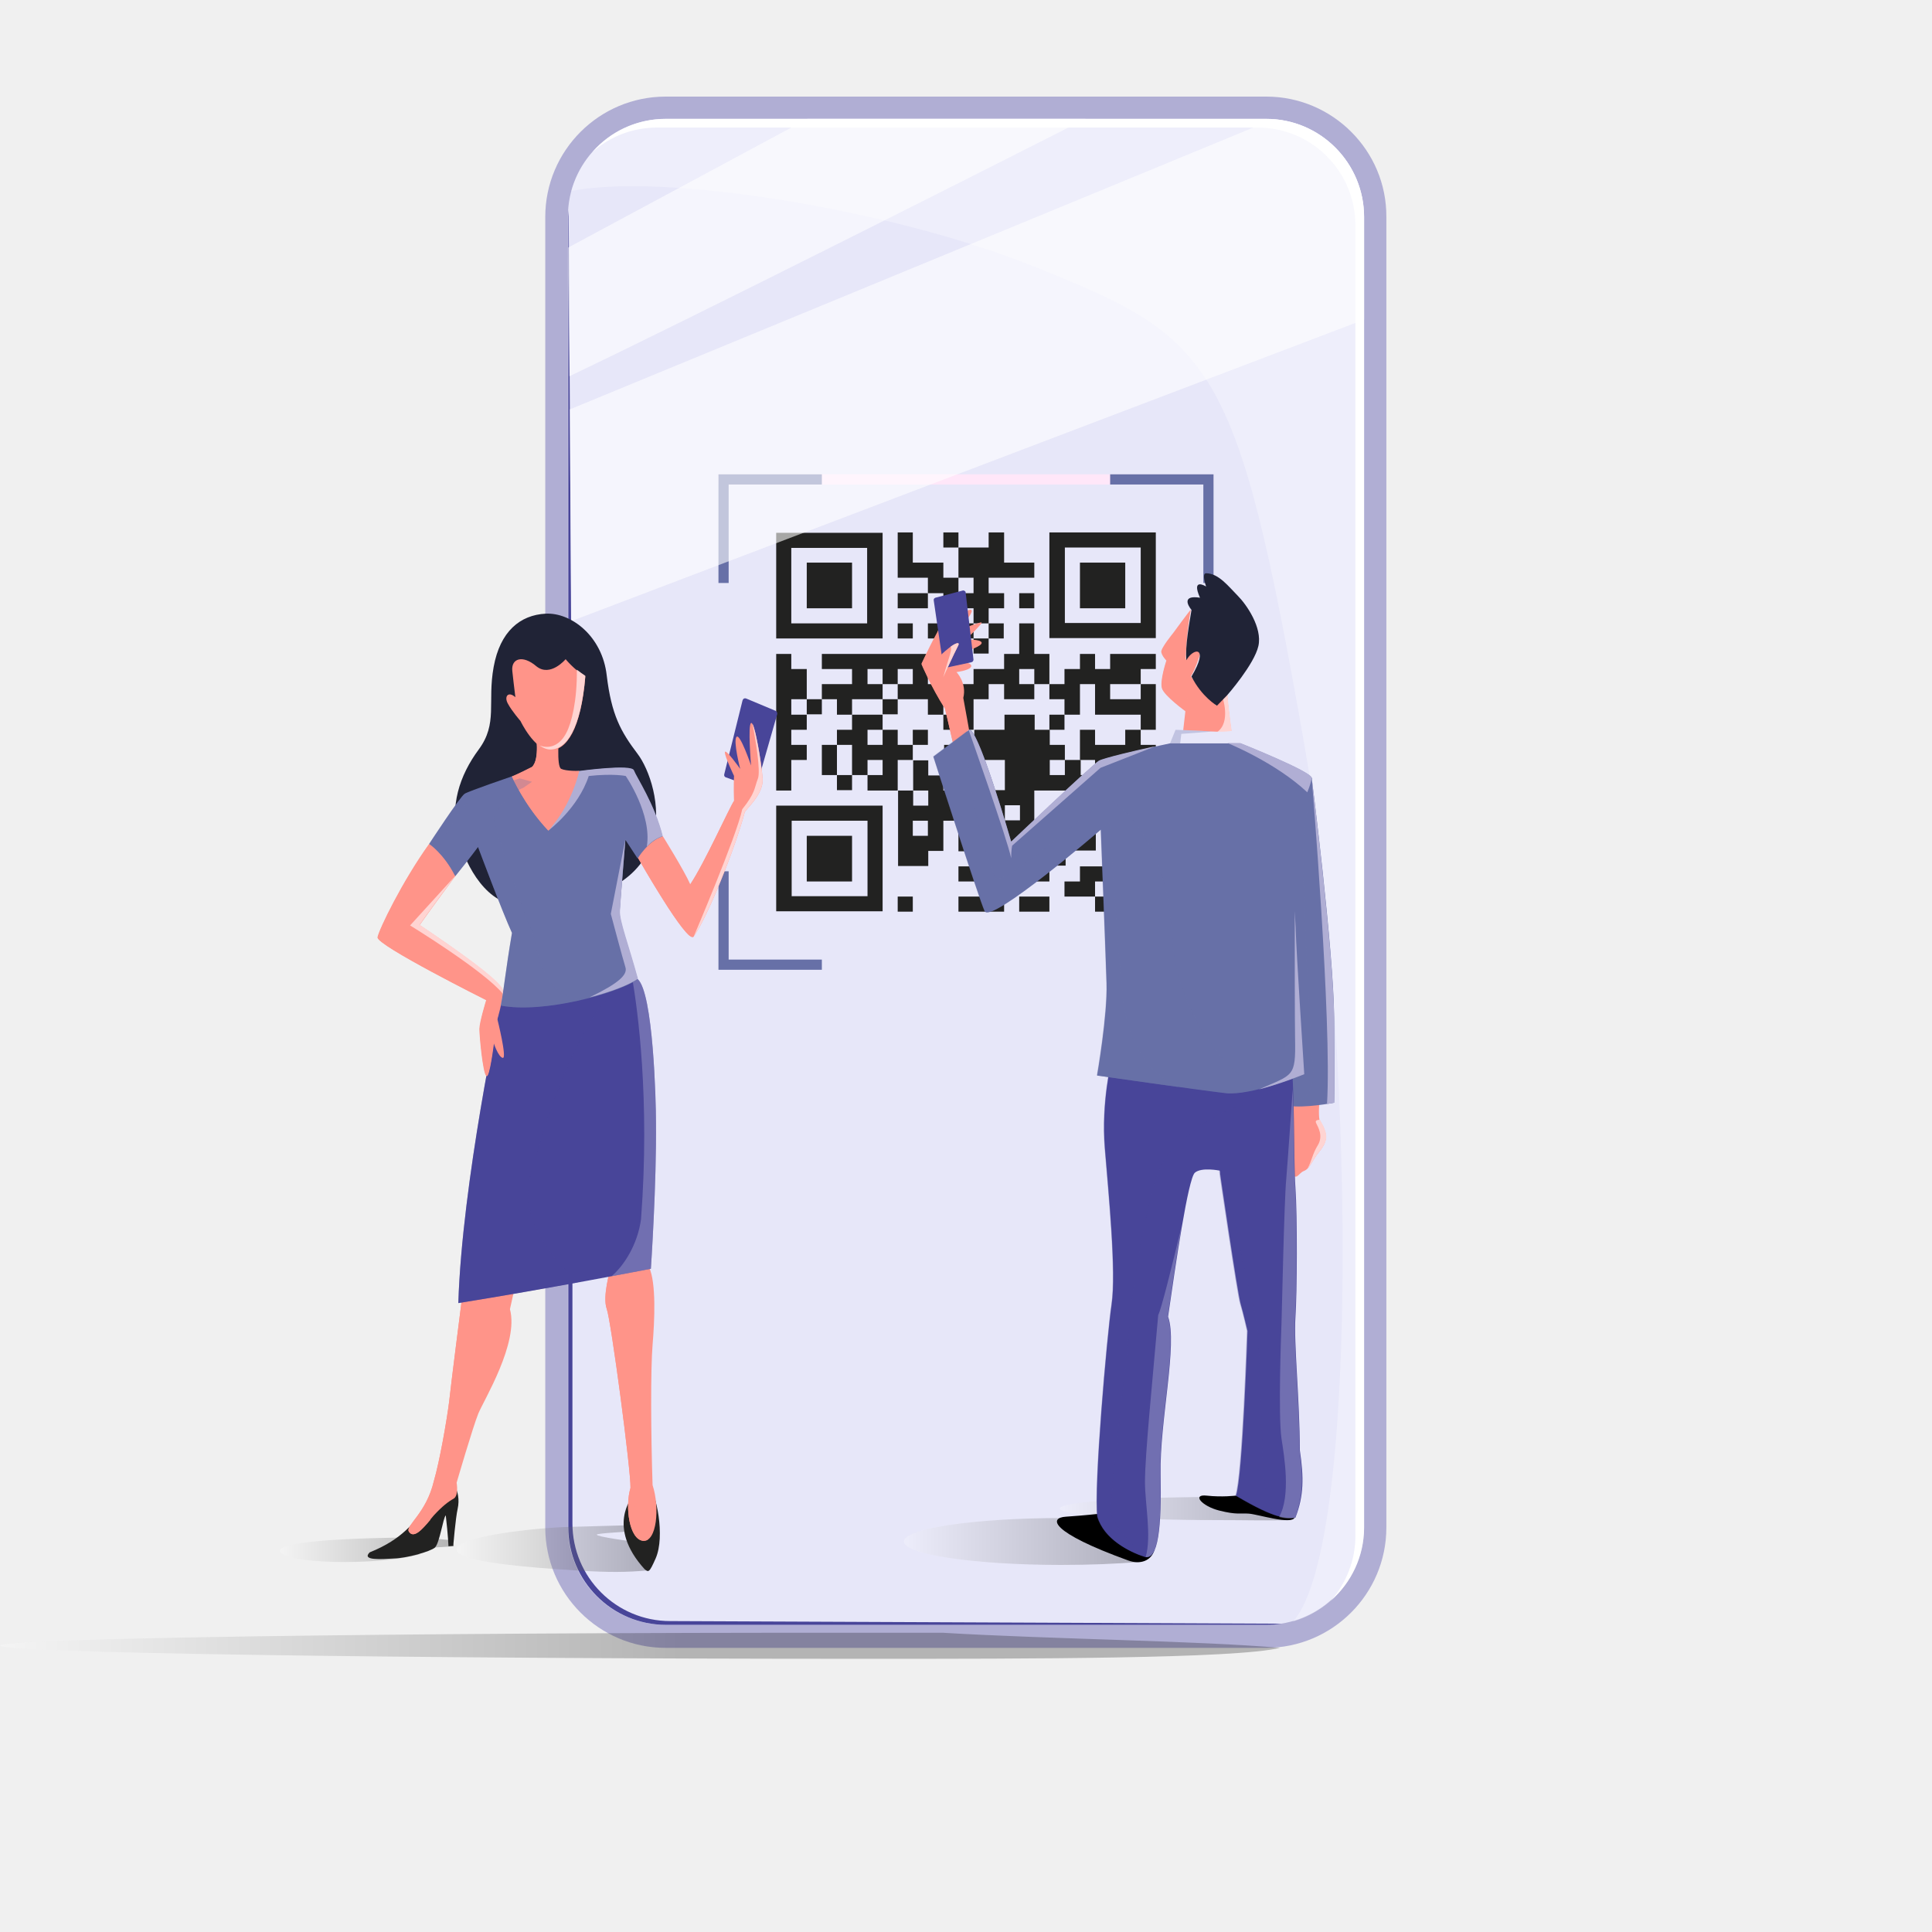
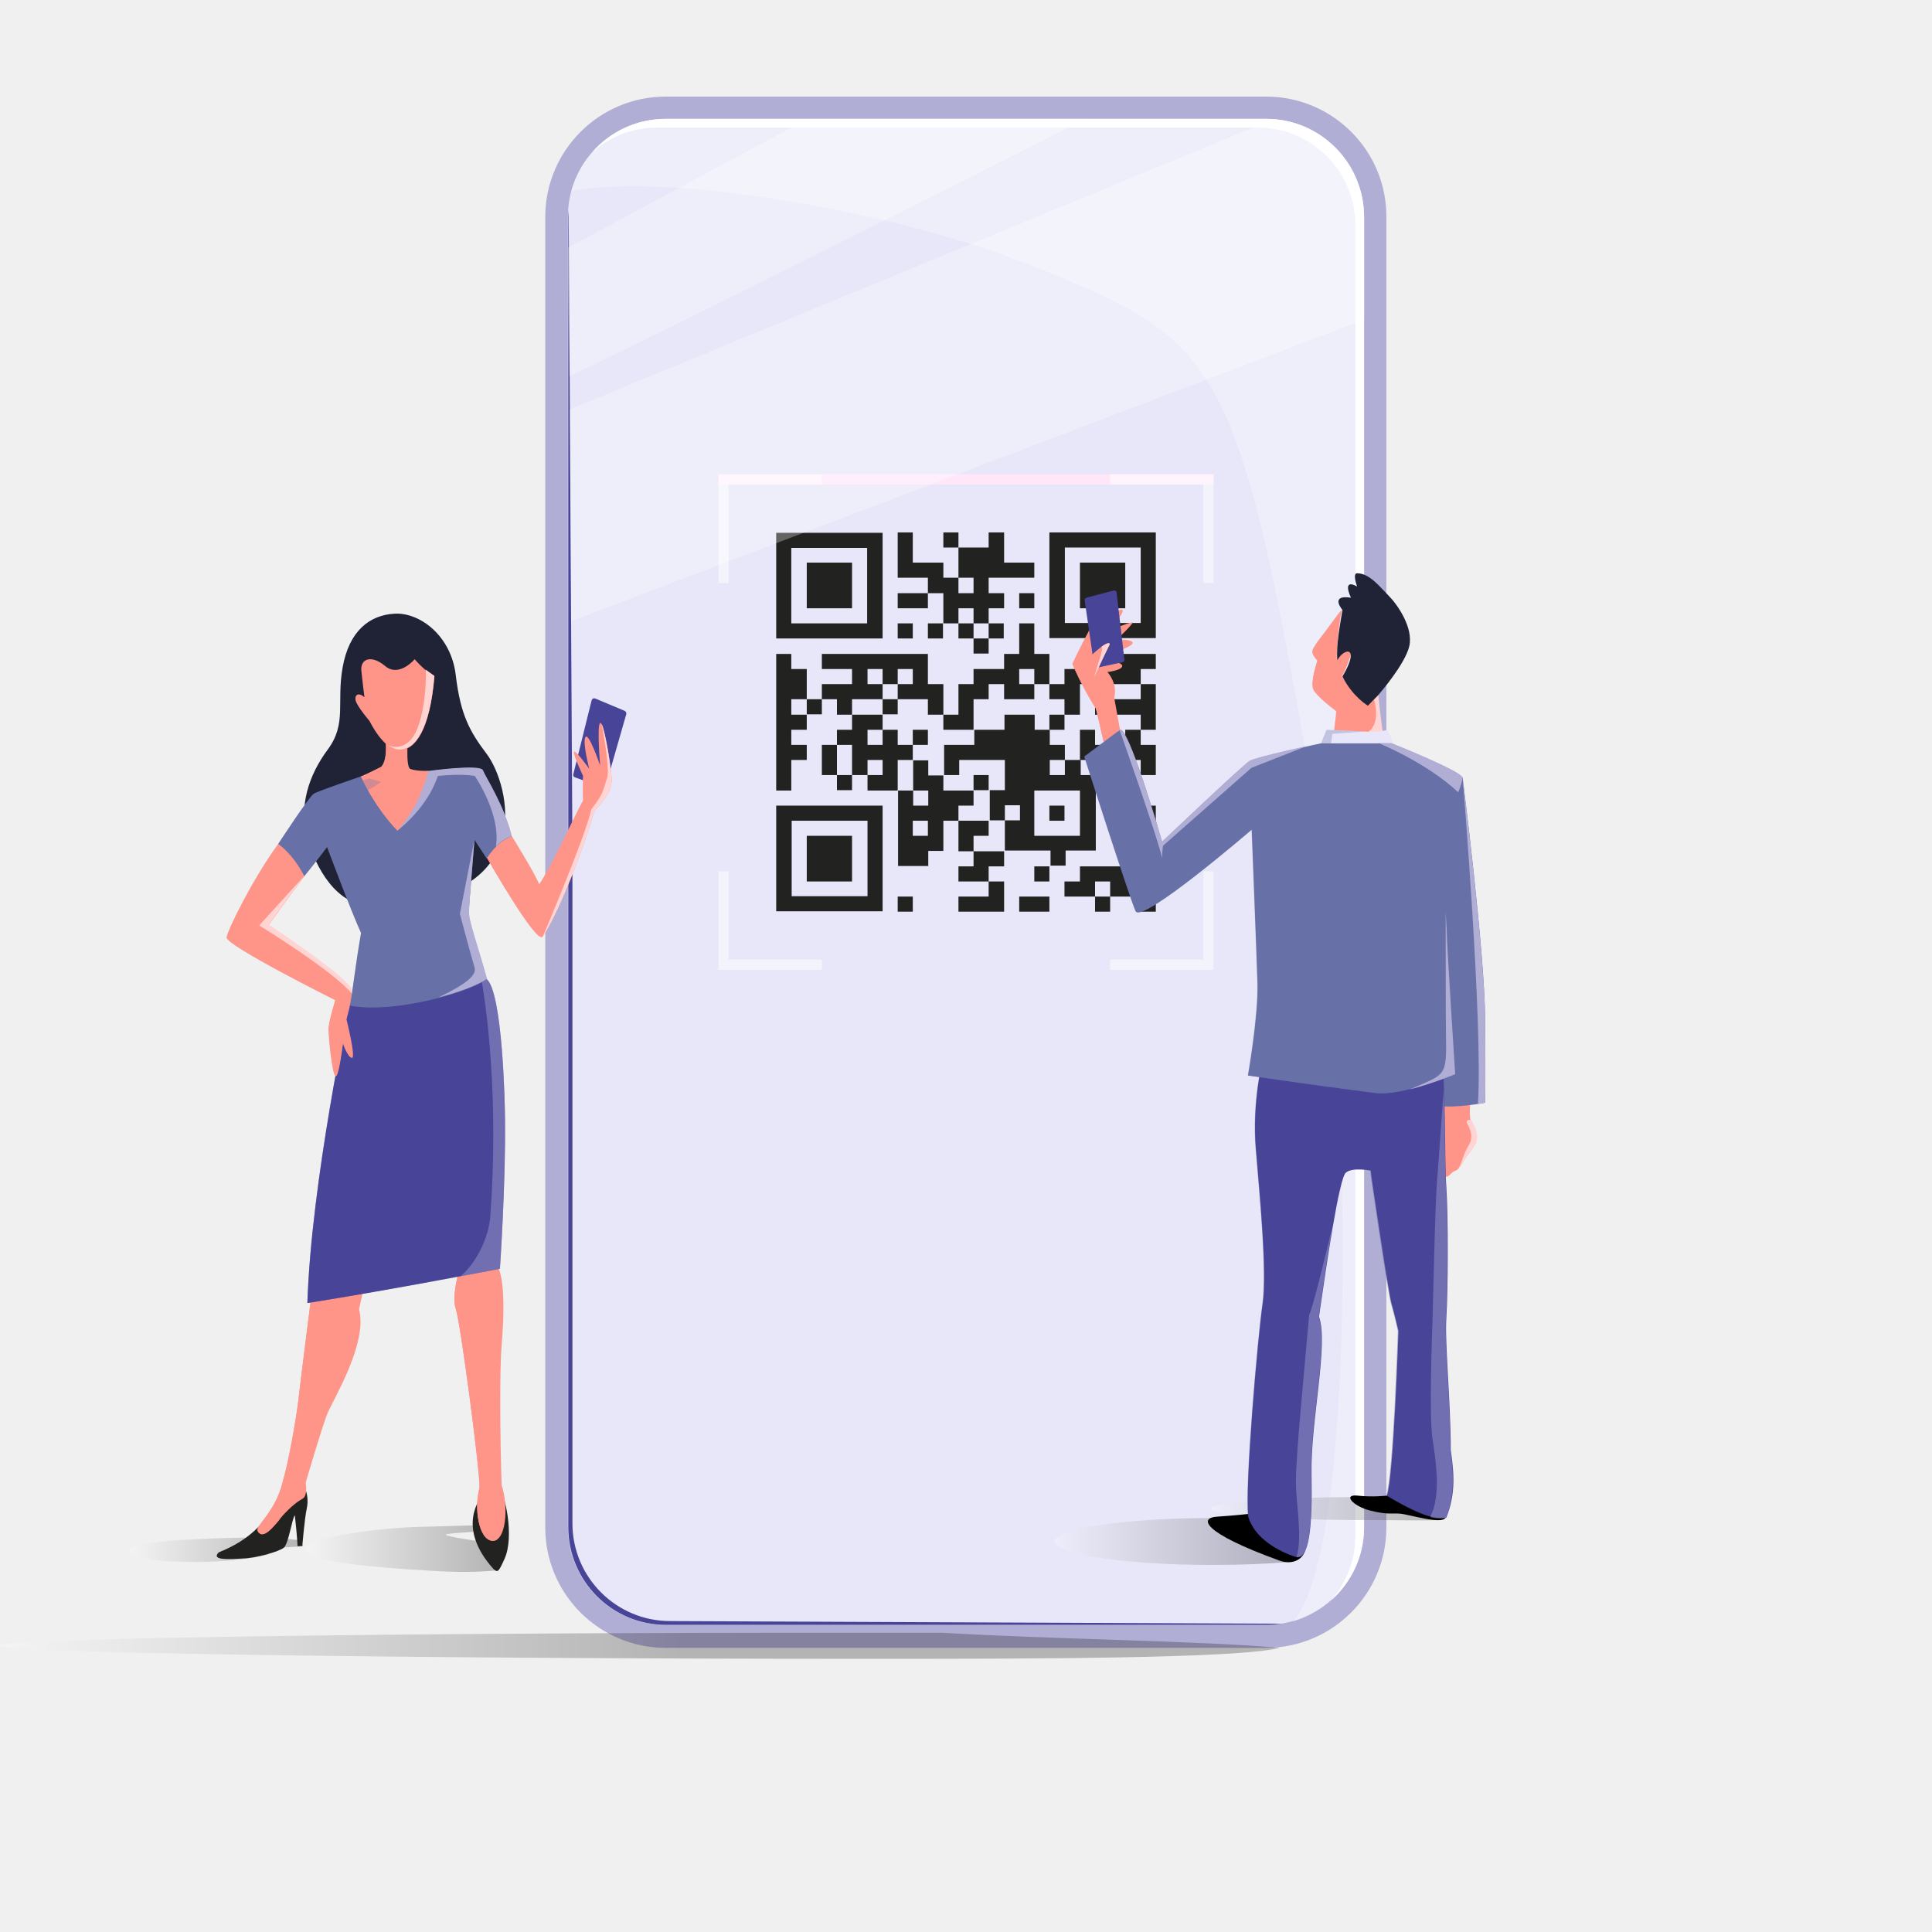
<svg xmlns="http://www.w3.org/2000/svg" version="1.1" x="0" y="0" viewBox="0 0 512 512" xml:space="preserve">
  <g id="phone">
    <path fill="#B0AED4" d="M335.6 25.6H176.4c-17.6 0-31.9 14.3-31.9 31.9v347.3c0 17.6 14.3 31.9 31.9 31.9h159.1c17.6 0 31.9-14.3 31.9-31.9V57.5c.1-17.6-14.3-31.9-31.8-31.9z" />
    <path fill="#E7E7F9" d="M335.6 31.5H176.4c-14.3 0-25.9 11.6-25.9 25.9v347.3c0 14.3 11.6 25.9 25.9 25.9h159.1c14.3 0 25.9-11.6 25.9-25.9V57.5c.1-14.3-11.5-26-25.8-26z" />
    <path opacity=".3" fill="#FFF" d="M361.5 404.8V57.5c0-14.3-11.6-25.9-25.9-25.9H176.4c-11.9 0-21.9 8-25 19 25.5-4.9 85.5 5.1 122.6 20 47.8 19.1 53.7 24.4 71.7 126.9 12.7 72.4 15.3 211.5-3 232.2 10.9-3.2 18.8-13.2 18.8-24.9z" />
    <path fill="#FFF" d="M335.6 31.5H176.4c-7.7 0-14.7 3.4-19.4 8.8 4.6-4.1 10.6-6.5 17.2-6.5h159.1c14.3 0 25.9 11.6 25.9 25.9V407c0 6.6-2.5 12.6-6.5 17.2 5.4-4.8 8.8-11.7 8.8-19.4V57.5c0-14.3-11.6-26-25.9-26z" />
    <path fill="#484599" d="M177.6 429.6c-14.3 0-25.9-11.6-25.9-25.9V224.9l-1-169.3c0 .6-.1 1.2-.1 1.8v347.3c0 14.3 11.6 25.9 25.9 25.9h159.1c1.4 0 2.7-.1 4-.3l-162-.7z" />
    <g fill="#222221">
      <path d="M250 141.1h4v4h-4v-4zm28.1 0v28h28.2v-28h-28.2zm24.2 8v16h-20.1v-20h20.1v4zm-88.5 4v8.1h12v-12.1h-12v4zm24.1 4.1h8v4h-8v-4z" />
      <path d="M250 161.2v4h4v-4h4v4h4v-4h4.1v-4H262v-4.1h12.1v-4h-8v-8H262v4h-8v8h4v4.1h-4v-4.1h-4v-4h-8.1v-8h-4v12h8v4.1h4.1v4zm20.1-4h4v4h-4v-4zm28.1 0v-8.1h-12v12.1h12v-4zm-64.3 8v-24h-28.2v28h28.2v-4zm-24.2 0v-20h20.1v20h-20.1zm28.2 0h4v4h-4v-4zm8 0h4v4h-4v-4zm8.1 0h4v4h-4v-4zm8 0h4v4h-4v-4zm-4 4h4v4h-4v-4zm36.2 8.1h-4v-4h-4v4h-4.1v4h-4v4h4v4.1h4.1v-8.1h4v8.1h12.1v4h4v-12.1h-4v4h-8.1v-4h8.1v-4h4v-4h-12.1v4zm-60.3 8v-4h-4v-4h4v4h4v-4h4v4h-4v4h8v4.1h4.1v-8.1h-4.1v-8h-28.1v4h8v4h-8v4h4v4.1h4v-4.1h8.1zm-24.2 0h4.1v-8h-4.1v-4h-4v36.2h4v-8.1h4.1v-4h-4.1v-4h4.1v-4h-4.1v-4.1zm4.1 0h4v4h-4v-4z" />
      <path d="M233.9 185.3h4v4h-4v-4zm24.1 8.1v-8.1h4v-4h4.1v4h8v-4h-4v-4h4v4h4v-8h-4v-8.1h-4v8.1h-4v4H258v4h-4v8.1h-4v4h8zm20.1-4h4v4h-4v-4zm-36.2 4h4v4h-4v-4zm56.3 4h-8v-4h-4v8h4v4h4v8.1h8.1v-8.1h-4.1v-4h4.1v4h4v-8h-4v-4h-4.1v4zm-76.4 0h-4v8h4v-8zm16.1 4h4v-4h-4v-4h-4v4h-4v-4h4v-4h-8.1v4h-4v4h4v8h4.1v-4h4v4h-4v4.1h8v-8.1z" />
      <path d="M286.2 201.4h-4v4h-4v-4h4v-4h-4v-4h-4v-4h-8v4h-8v4h-8v8h4v-4h12.1v8h-4v8h4v-4h4v4h-4v8h12.1v4h4v-4h8v-20h-4v-4h-.2zm0 12.1v8h-12.1v-12h12.1v4zm-64.4-8.1h4v4h-4v-4z" />
      <path d="M258 205.4h4v4h-4v-4zm0 8.1v-4h-8v-4h-4v-4h-4v8h4v4h-4v-4h-4v20h8v-4h4v-8h4v-4h4zm-12.1 8h-4v-4h4v4zm-40.2-4v24h28.2v-28h-28.2v4zm24.2 0v20h-20.1v-20h20.1zm48.2-4h4v4h-4v-4zm24.2 0h4v4h-4v-4z" />
      <path d="M262 221.5v-4h-8v8.1h4v-4.1h4zm36.2 0v8.1h-12v4h-4.1v4h8.1v-4h4v4h8.1v4h4v-20.1h-4v-4h-4.1v4zm-40.2 8.1h-4v4h8v-4h4.1v-4H258v4zm-32.2 0v-8.1h-12v12.1h12v-4zm48.3 0h4v4h-4v-4zm-36.2 8h4v4h-4v-4zm16.1 0v4h12.1v-8H262v4h-8zm16.1 0h8v4h-8v-4z" />
      <path d="M290.2 237.6h4v4h-4v-4z" />
    </g>
    <linearGradient id="SVGID_1_" gradientUnits="userSpaceOnUse" x1="0" y1="75.852" x2="339.2" y2="75.852" gradientTransform="matrix(1 0 0 -1 0 512)">
      <stop offset="0" style="stop-color:#fff" />
      <stop offset=".531" style="stop-color:#000" />
    </linearGradient>
    <path opacity=".25" fill="url(#SVGID_1_)" d="M249.9 432.7h-19.6C103.1 432.6 0 434.2 0 436.1s103.1 3.5 230.2 3.5c41.8 0 97.4 0 109-2.9-21.7-1.9-61-2.3-89.3-4z" />
+     <path opacity=".5" fill="#fff" d="M193.1 154.5h-2.7v-28.8h27.4v2.7h-24.7v26.1zm128.5 0h-2.7v-26.1h-24.7v-2.7h27.4v28.8zM217.8 257h-27.4v-26.1h2.7v23.4h24.7v2.7zm103.8 0h-27.4v-2.7h24.7v-23.4h2.7V257z" />
    <path id="redline" fill="red" d="M190.4 125.7h131.2v2.7H190.4z" />
-     <path fill="#6770A7" d="M193.1 154.5h-2.7v-28.8h27.4v2.7h-24.7v26.1zm128.5 0h-2.7v-26.1h-24.7v-2.7h27.4v28.8zM217.8 257h-27.4v-26.1h2.7v23.4h24.7v2.7zm103.8 0h-27.4v-2.7h24.7v-23.4h2.7V257z" />
-     <path opacity=".6" fill="#FFF" d="M337.5 31.6 151 108.5l.4 56.1 210.1-79.9V57.5c0-13.7-10.6-24.9-24-25.9zM150.9 99.7c31.7-15.1 103.7-51.4 136.8-68.2H214l-63.4 34.1v7.5l.3 26.6z" />
+     <path opacity=".3" fill="#FFF" d="M337.5 31.6 151 108.5l.4 56.1 210.1-79.9V57.5c0-13.7-10.6-24.9-24-25.9zM150.9 99.7c31.7-15.1 103.7-51.4 136.8-68.2H214l-63.4 34.1v7.5l.3 26.6z" />
  </g>
  <g id="man">
    <path fill="#FF9489" d="m403.7 217.3.9-7.9s-6.2-4.5-6.9-6.7c-.7-2.2 1.3-8.2 1.3-8.2s-1.3-1.3-1.5-2.5c-.2-1.1 3.5-5.6 3.5-5.6s4.9-6.7 5.2-6.9c-1.3 6.7-1.5 14.8-1.5 14.8s1.3-4.2 3.8-5-1.4 8.9-2.3 9.8c3 4.5 7.5 8.6 7.5 8.6l3.2-3.2c.2 3.6 1.5 12.7 1.5 12.7l-14.7.1z" />
    <path fill="#FFD4D2" d="M415.7 205.9c.6 2.1 2.3 10.1-5 10.7-2.1.2-2.2.4-1.2.7h9s-1.3-9.2-1.5-12.7c-.4.5-.9.9-1.3 1.3z" />
    <path fill="#E7E7F9" d="m399.1 221.3 2.6-6.4s6.2.2 10.9.5 7.1-.5 7.1-.5l2.7 6.4c-.1 0-12.9 2.8-23.3 0z" />
    <path opacity=".3" fill="#6770A7" d="m401.7 214.9-2.6 6.4 2.7.6.8-.7c.3-.4.8-5.1.8-5.1l9.2-.7c-4.7-.3-10.9-.5-10.9-.5z" />
    <linearGradient id="SVGID_2_" gradientUnits="userSpaceOnUse" x1="367.6" y1="67.756" x2="435.6" y2="67.756" gradientTransform="matrix(1 0 0 -1 0 512)">
      <stop offset="0" style="stop-color:#fff" />
      <stop offset="1" style="stop-color:#000" />
    </linearGradient>
    <path opacity=".25" fill="url(#SVGID_2_)" d="M417.8 440.8h-3.9c-25.6 0-46.3 1.5-46.3 3.4s20.7 3.4 46.3 3.4c8.4 0 14.9.2 21.7 0-4.5-1.8-12.1-5.1-17.8-6.8z" />
    <linearGradient id="SVGID_3_" gradientUnits="userSpaceOnUse" x1="321.619" y1="58.1" x2="391.019" y2="58.1" gradientTransform="matrix(1 0 0 -1 0 512)">
      <stop offset="0" style="stop-color:#fff" />
      <stop offset="1" style="stop-color:#000" />
    </linearGradient>
    <path opacity=".25" fill="url(#SVGID_3_)" d="M371.9 447H368c-25.6 0-46.3 3.1-46.3 6.9s20.7 6.9 46.3 6.9c8.4 0 16.3-.3 23.1-.9-4.5-3.8-13.5-9.5-19.2-12.9z" />
    <path d="M419.4 440.4s-4 .5-8.5 0-1.5 3.1 3.7 4.4 6.1.7 8.7.9c2.7.2 12.7 3.4 13.5 1.1.8-2.2-4.7-6.5-4.7-6.5l-12.7.1zm-40.8 5.4s-3.4.4-9.2.8c-5 .3-4.8 4.5 18.4 12.9 3.6 1.3 6.7 0 7.6-2.9s-16.8-10.8-16.8-10.8z" />
    <path fill="#FF9489" d="M444.1 324s-.4 3.9 0 5.8c2.4 3.9 2.6 6 0 9.2s-2.8 5.1-4.6 5.8c-1.8.7-2.1 3.4-4.1 0s.7-24 .7-24l8 3.2z" />
    <path fill="#FF9489" d="m441.2 331.5.6-7.3-.1-1.2-5.6-2.2s-1.6 12.2-1.4 19.4c.6.8 1.3 1 1.7-.7 1-3.8 2-4.4 3.4-4-.4-1.8.4-4.7 1.4-4z" />
    <path fill="#6770A7" d="M441.8 229.1s6.5 50.9 6.6 70.7c.2 19.8 0 24.9 0 24.9s-8.6 1.7-13.7.9c-2.8-.7-3.6-17.4-3.6-17.4V235c.1.1 5.2-8.7 10.7-5.9z" />
    <path opacity=".5" fill="#6770A7" d="M441.8 229.1c-5.5-2.8-10.6 6-10.6 6v73.2s.7 15 3.1 17.2c11.3-2.4 7.3-12.3 7.4-16.8.1-4.9-3.6-51.6-1.9-65.3.6-4.1 2-14.3 2-14.3z" />
    <path fill="#B0AED4" d="M446.3 325.1c1.3-.2 2.1-.4 2.1-.4s.2-5.1 0-24.9-6.6-70.7-6.6-70.7 6 72 4.5 96z" />
    <path fill="#484599" d="M382.9 312.2s-3.1 12.3-2 25.8 3.4 36.5 2 46-5.3 54.2-4.2 62.6c2 6.7 9.5 10.4 13.8 11.8 4.2 1.4 5.1-9 4.8-24.4-.3-15.4 5.1-38.4 2.2-46.3 2.2-15.2 5.9-40.7 7.9-42.4 2-1.7 7.3-.6 7.3-.6s5.3 36.5 6.2 39.3c.8 2.8 2 7.9 2 7.9s-1.4 42.9-3.4 48.5c11.8 7 14.7 6.7 17.5 6.5 2.5-6.5 2.5-11.8 1.3-19.9 0-14.3-1.8-31.7-1.3-39s.6-30 0-38.4-.1-31.7-1.5-38.7c-1.6-7.1-52.6 1.3-52.6 1.3z" />
    <path opacity=".4" fill="#484599" d="m432.8 317.8 1.4-8.3c-7.6-4.5-51.4 2.7-51.4 2.7s-3.1 12.3-2 25.8 3.4 36.5 2 46-5.3 54.2-4.2 62.6c1.9 6.5 9.1 10.1 13.3 11.6-2.7-3-8.1-9-9-11.7-1.3-3.7 4.7-45.7 5.1-54.9.4-9.2 5.6-42.5 10.1-49.4s13.7-14 22.5-16.5c8.8-2.3 12.2-7.9 12.2-7.9z" />
    <path fill="#FF9489" d="M336.2 218.8s-2.1-8.9-2.4-10.3c-4.1-6.4-6.9-13.1-6.9-13.1s4.6-9.8 5.8-11c2.2-1.5 11.2-7.7 8.5-3.3-2.4 3.5-2.6 4.2-2.6 4.2s5.7-2.3 6-2-4.6 5-4.6 5 4.3-.1 4.6.9c.3 1-4.1 2.4-4.1 2.4v3.6s1.7.5.8 1.4c-.9.9-4.1 1.3-4.1 1.3s3.1 3.2 2 7.6c.7 3.7 1.7 9.4 1.7 9.4l-4.7 3.9z" />
    <path fill="#FF9489" d="M335.2 207.6c-3.9-6.5-7.1-11.9-7.3-12.3-.1-.3.2-1.8.6-3.1-.9 1.9-1.6 3.4-1.6 3.4s2.8 6.7 6.9 13.1c.4 1.4 2.4 10.3 2.4 10.3l4.2-3.5c-1.2-1.2-3.9-3.6-5.2-7.9zm1-17V182c-1.5.9-2.9 1.9-3.6 2.4-.2.2-.6.7-.9 1.4 0 .1-3 8.2 0 9.6 3 1.4 4.5-4.8 4.5-4.8z" />
    <path fill="#484599" d="M339.9 174.5c0-.2-.1-.4-.3-.5-.2-.1-.4-.2-.6-.1l-8 2.1c-.3.1-.6.4-.5.8l2.8 19.2c0 .2.1.4.3.5.1.1.3.1.4.1h.2l7.4-1.6c.4-.1.6-.4.6-.8l-2.3-19.7z" />
    <path fill="#FF9489" d="M333.3 199.4s3.2-7 4.3-9.1c1.1-2.1-2.5-.4-6.9 4.6-.7 2.9-.4 5.9 2.6 4.5z" />
    <path fill="#6770A7" d="m340.8 215-10.4 7.8s13.3 41.5 15.1 45.5c1.8 3.9 34.2-24 34.2-24s1.4 35.6 1.7 45.2c.3 9.5-2.8 27.2-2.8 27.2s30.2 4.3 37.9 5.2c7.7.8 23-5.6 23-5.6s-2.4-37-2.5-42.2-2.1-28.6 1-34.9c3.1-6.3 3.4-8.1 3.8-10 .4-1.8-21-10.3-21-10.3H400s-18.9 4-20.9 5.2-25.8 23.8-25.8 23.8-10.1-35.2-12.5-32.9z" />
    <path opacity=".3" fill="#6770A7" d="M400.7 275.3c-1.7-29.9-18.1-41-19.8-39.8-1.7 1.2-30.3 26.1-32.2 23.1-7.5-18.7-8.4-36.4-8.5-43.3l-9.9 7.4s13.3 41.5 15.1 45.5c1.8 3.9 34.2-24 34.2-24s1.4 35.6 1.7 45.2c.3 9.5-2.8 27.2-2.8 27.2s30.2 4.3 37.9 5.2c2.6.3 6.1-.3 9.5-1.1-6.9-4.2-23.7-19.5-25.2-45.4z" />
    <path fill="#B0AED4" d="M441.8 229.1c.4-1.8-21-10.3-21-10.3H417s14 5.6 23.5 14.5c.8-2 1.1-3.1 1.3-4.2zm-2.2 87.2s-2.4-37-2.5-42.2c0-1.2-.2-3.2-.3-5.8 0 14.5 0 31.4.1 37.6.2 11.4-.5 10.4-10.7 14.9 6.7-1.7 13.4-4.5 13.4-4.5zm-86-67.3 26-22.9 16.3-6.4c-5.7 1.2-15.4 3.5-16.8 4.3-2 1.2-25.8 23.8-25.8 23.8s-9.1-31.6-12.1-32.8h-.4s11.4 32.2 12.5 37.7c0-2.5.3-3.7.3-3.7z" />
    <path opacity=".5" fill="#6770A7" d="M402.6 320.1c-12.4-6-15.5-18-16.5-27.2-1.3-12.1-3.8-50.8-3.8-50.8l-2.5 2.2s1.4 35.6 1.7 45.2c.3 9.5-2.8 27.2-2.8 27.2s12.8 1.8 23.9 3.4z" />
    <path fill="#FFD4D2" d="M335.5 190.4c.3.7-.1 2-.5 3.3-.6 1.8-1.7 5.7-1.7 5.7s3.2-7 4.3-9.1c.8-1.3-.3-1.2-2.1.1z" />
    <path opacity=".4" fill="#B0AED4" d="M396.6 387.2c-1.7 19.5-3.9 41.2-3.9 49.2 0 6.4 2 15.9.2 22.1 3.8.5 4.6-9.6 4.3-24.5-.3-15.4 5.1-38.4 2.2-46.3 1.1-7.7 2.6-18.1 4.1-26.7-2.7 11.2-6 24.6-6.9 26.2zm41.6 39.8c0-14.3-1.8-31.7-1.3-39s.6-30 0-38.4c-.4-5.9-.3-19-.7-28.8 0 0-1.4 20.4-1.9 26.4-.6 6-1.3 39.8-1.4 42.5s-1 27.1 0 33.9c.8 5.2 2.8 16.8-.7 23.1 2.2.6 3.5.4 4.7.3 2.4-6.6 2.4-11.9 1.3-20z" />
    <path opacity=".4" fill="#484599" d="M422.7 391.9s-1.4 42.9-3.4 48.5c6.4 3.8 10.1 5.4 12.7 6.1-2.8-2.1-4-8.8-4.4-13-.4-4.5-1.3-37.8-1.6-41.5-.3-3.7-5.5-22.8-6.1-28.8s-5.4-18.5-5.4-18.5 5.3 36.5 6.2 39.3c.9 2.8 2 7.9 2 7.9z" />
    <path fill="#FFD4D2" d="M443.1 330.7c.5 1.1 2.2 3.7.5 6.5s-1.7 4.5-3 6.8c1-1 1.6-2.6 3.6-5.1 2.6-3.2 2.4-5.2 0-9.2-.1.1-1.6-.1-1.1 1z" />
    <path fill="#202336" d="M417 204.6s7.9-9 9.1-14.4-3.5-12.2-6.1-14.8-5.6-6.6-9.3-6.6c-1.4 0 0 3.9 0 3.9s-4.5-2.8-1.8 3.3c-5.1-.8-3.8 2-2.5 3.6-.7 4.3-1.9 10.7-1.5 14.8 2-3.7 6.9-4.3 1.5 4.8 3 6 7.5 8.6 7.5 8.6l3.1-3.2z" />
    <path opacity=".5" fill="#FF9489" d="M399.1 202.4c-.8-2.2 0-7.8 0-7.8s-2.1 5.9-1.3 8.2c.7 2.2 6.9 6.7 6.9 6.7l.6-3.8c-.1-.1-5.4-1.2-6.2-3.3z" />
  </g>
  <g id="women">
    <path fill="#484599" d="M163.1 206.2c.1-.2.2-.4.4-.5s.5-.1.7 0l8.6 3.6c.4.2.6.6.5 1l-6 20.9c-.1.2-.2.4-.4.5-.1.1-.3.1-.5.1h-.2l-8-2.9c-.4-.1-.6-.5-.5-.9l5.4-21.8z" />
    <linearGradient id="SVGID_4_" gradientUnits="userSpaceOnUse" x1="78.9" y1="56.018" x2="135.4" y2="56.018" gradientTransform="matrix(1 0 0 -1 0 512)">
      <stop offset="0" style="stop-color:#fff" />
      <stop offset="1" style="stop-color:#000" />
    </linearGradient>
    <path opacity=".25" fill="url(#SVGID_4_)" d="M131.4 454c-3.9-.5-13.6-1.9-10.7-2.3 2.6-.4 7.4-.6 10.1-.8-.2-.6-.3-1.2-.6-1.8-1.3 0-16.5.5-17.8.5-10 .2-33.5 2.8-33.5 6.6s21.5 5.4 36.4 6.3c8.4.5 13.4.5 20.1-.1-2.7-2.2-3.4-5.4-4-8.4z" />
    <linearGradient id="SVGID_5_" gradientUnits="userSpaceOnUse" x1="26.9" y1="55.676" x2="78.1" y2="55.676" gradientTransform="matrix(1 0 0 -1 0 512)">
      <stop offset="0" style="stop-color:#fff" />
      <stop offset="1" style="stop-color:#000" />
    </linearGradient>
    <path opacity=".25" fill="url(#SVGID_5_)" d="M68.2 457.6c-3.9-.5-3.2-1.1-.2-1.5 2.6-.4 7.4-.6 10.1-.8-.2-.6-.3-1.2-.6-1.8-1.3 0-7.9-.8-9.2-.8-3.1 0-41.4.1-41.4 3.9 0 3.9 28.8 4.6 41.3 1z" />
    <path fill="#222221" d="M69.6 444.1c-3.1 3.9-6.5 9.1-16.3 13-2.5 2.5 3.5 2 7.2 1.8 3.7-.1 10.6-2 12-3.2 1.4-1.3 2.4-8.7 3.2-9.5.7 6 .8 9.1.8 9.1l1.4-.1s.7-8.3 1.3-10.9c.6-2.7.1-5.3-1.1-7.3s-3.3.6-8.5 7.1z" />
    <path fill="#FF9489" d="M80.3 383.7s-3 23.4-3.6 29c-.7 5.6-2.8 17.6-4.5 23.4-2.2 9.4-8.3 13.1-7.4 14.8 1.7 2.9 5.1-2.1 7.4-4.7 2.5-2.7 4.2-4 5.8-4.9 1.6-.9.9-4.7.9-4.7s4.8-16.5 6.4-20.4 12-20.8 9.3-30.7c2.7-11.8 3-14.4 3-14.4s-14.3-2-17.3 12.6z" />
    <path fill="#FF9489" d="m95.7 377.7-1.9-6.5c-4.5.5-11.5 2.8-13.5 12.5 0 0-3 23.4-3.6 29-.7 5.6-2.8 17.6-4.5 23.4-2.2 9.4-8.3 13.1-7.4 14.8 1.4 2.4 4.1-.7 6.3-3.3.6-3.3 2.7-7.6 3.2-9.1.8-2.5 5.4-37.2 7.8-44.9 2.4-7.6 13.6-15.9 13.6-15.9z" />
    <path fill="#222221" d="M130.7 440.7s-7.8 8.8 3.5 21.3c1.2 1 1.4 1.2 3.3-3.1 2.9-6.6.1-19.4-2-21.5s-4.8 3.3-4.8 3.3z" />
    <path fill="#FF9489" d="M124.1 374s-2.3 7.7-1 11.4c1.3 3.6 7.1 47.3 7 52.7-1.7 5.8-.3 15.2 3.7 15.6s5-9.7 2.8-16.4c-.5-15-.6-34.1 0-41.3s1.1-18.1-1-22.8c-2.1-4.7-7.2-7.2-7.2-7.2s-4.6 6.5-4.3 8z" />
    <path fill="#FF9489" d="M123.1 385.4c1.3 3.6 7.1 47.3 7 52.7-1.7 5.8-.3 15.2 3.7 15.6.5 0 1-.1 1.4-.3-4.8-3.4-3.5-13-4.1-16.5-.7-4.4-4.7-43.7-4.9-49.9-.2-6.2 8.6-15 8.6-15v-.6c-2.4-3.6-6.3-5.6-6.3-5.6s-4.6 6.6-4.3 8.1c-.1.1-2.4 7.9-1.1 11.5z" />
    <path fill="#202336" d="M98 266.6c-10.1.1-16.2-11.3-18.6-19.7-2.6-9.4.3-18.5 6-26.2s2.5-13.8 4.4-24.3 7.8-15.3 15.3-15.7 16.7 6.6 18 18.2c1.4 11.6 4.1 16.5 9.1 23.1 6.6 8.7 16.5 44.2-34.2 44.6z" />
    <path fill="#484599" d="M91.7 296s-11.2 52.2-12.3 87.7c25.8-4.1 56.7-10.1 56.7-10.1s1.7-24.9 1.5-43.4c0-5.8-.8-38-5.4-41.9-11.2 2.4-40.5 7.7-40.5 7.7z" />
    <path opacity=".4" fill="#B0AED4" d="M124.5 375.8c7-1.3 11.6-2.2 11.6-2.2s1.7-24.9 1.5-43.4c0-5.8-.8-38-5.4-41.9-.5.1-.9.2-1.5.3 1.4 8.3 5.2 34.7 2.5 70.4-1 7.4-5 13.7-8.7 16.8z" />
    <path opacity=".4" fill="#484599" d="M100.6 346.2c4.9-18.5 16.3-50.9 26.9-55.2l-3.4-1c-13.3 2.6-32.4 6-32.4 6s-11.2 52.2-12.3 87.7c11.8-1.9 24.7-4.2 35.2-6.1-6.5-5.9-17.5-18.2-14-31.4z" />
    <path fill="#FF9489" d="M139.6 246.2s6.3 10.1 8.1 14.2c4.3-6.4 11.4-22.3 12.9-24.6-.1-3.8 0-7.3 0-7.3s-2.8-5.8-2.7-7c.1-1.3 4.5 4.9 4.5 4.9s-2.1-8.1-1.1-9.4 4.3 8.4 4.3 8.4-1-11.9 0-12.5 3.1 11.6 3.4 16.4c.3 4.8-5.2 9.1-5.3 10-2.9 10.8-10.9 30.7-15 36.5-1.8 2.5-16.4-23.2-16.4-23.2s1.5-4.2 7.3-6.4z" />
    <path fill="#FF9489" d="M137.8 247c-4.3 2.3-5.5 5.6-5.5 5.6s12 21.1 15.6 23.2c-4.8-6.9-9.2-22.6-10.1-28.8zm-59.3 11s-1.3-6.5-7.7-9.5c-7.9 11-14.8 25.2-15.2 27.5s32 18.5 32 18.5-2 6.5-2 8.5c0 2.1 1 12.8 2 13.8.9.9 2.2-9.7 2.2-9.7s1.4 4.2 2.7 4.4c1.3.2-1.6-11.4-1.6-11.4s1.6-5.2 1.6-8.3-23.4-18.7-24.5-19.4c4.1-5.8 10.5-14.4 10.5-14.4z" />
    <path fill="#FF9489" d="M89.8 293.6s-16.3-9.3-31.3-18.9c6-14.6 14.6-21.8 17.9-21.4-1.2-1.7-2.9-3.6-5.5-4.8-7.9 11-14.8 25.2-15.2 27.5s32 18.5 32 18.5-2 6.5-2 8.5c0 2.1 1 12.8 2 13.8.9.9 2.2-9.7 2.2-9.7s-2-3.9-2.2-5.7c-.2-1.9 2.1-7.8 2.1-7.8z" />
    <path fill="#6770A7" d="M95.2 228.6s-12.6 4.3-13.9 5.1c-1.3.7-10.5 14.8-10.5 14.8s4.3 2.8 7.7 9.5c4.5-5.6 6.7-8.6 6.7-8.6s7.3 19.5 10 25.3c-2 11.8-2.2 15.6-3.3 21.4 12.6 2.4 34.3-3.6 40.3-7.7-2.7-9.9-5.5-17.2-5.3-20s1.7-21.1 1.7-21.1l3.6 5.5s3.1-5.2 7.3-6.5c-2.3-9.3-7.8-17.5-8.5-19.4s-16 .2-16 .2l-19.8 1.5z" />
    <path fill="#B0AED4" d="M134.9 249.3c1.2-1.3 2.9-2.6 4.7-3.1-2.3-9.3-7.8-17.5-8.5-19.4s-16 .2-16 .2l-10.5.9 1.4 16.6s8.7-6.5 11.8-16c7.3-.8 10.9 0 10.9 0s7.8 11.3 6.2 20.8z" />
    <path fill="#FF9489" d="M102.2 215.8s1.3 7.7-1.1 10c-4.1 2.1-5.9 2.8-5.9 2.8s3.6 8.4 10.7 15.9c7-7.4 9.1-17.5 9.1-17.5s-3.8.1-5.3-.6-.6-10.5-.6-10.5l-6.9-.1z" />
    <path fill="#FF9489" d="M105.2 226.4c-.1-3.4 1.5-6.2 3.7-7.8.1-1.5.2-2.7.2-2.7h-6.9s1.3 7.7-1.1 10c-4.1 2.1-5.9 2.8-5.9 2.8s3.6 8.4 10.7 15.9c.4-.4.7-.8 1-1.2-10-13.2-6.1-13.2-1.7-17z" />
    <path fill="#FF9489" d="M95.3 197.6s.7 6.4.9 7.7c-2.1-1.9-3.4-.2-2.2 1.9 1.1 2.1 3.7 5.1 3.7 5.1s4.1 8.6 8.8 8.6 9-6 10.3-21.7c-3.4-2.1-5.8-5.1-5.8-5.1s-4.5 5.4-8.6 2.1c-4.1-3.5-7.5-2.3-7.1 1.4zm65.9 40.3c1-1.8-.6-9.4-.6-9.4s-.1 3.5 0 7.3c-1.5 2.2-8.6 18.1-12.9 24.6l1.3 2.4c0-.1 11.2-23.1 12.2-24.9z" />
    <path fill="#FFD4D2" d="M65.2 272.5s21.7 13.3 27.3 20.1v-1c0-3.2-23.4-18.5-24.5-19.3 4.1-5.8 10.5-14.4 10.5-14.4l-13.3 14.6zM169 229.3c-.3-4.3-2-14.5-3-16.2.9 4.5 2.5 14 1.6 16.2-1.1 2.9-.7 4.1-4.6 9-1.7 8-14.3 37.5-14.3 37.5 4.1-5.8 12.1-25.7 15-36.5.1-.9 5.6-5.2 5.3-10zm-57.8-13.5c-1.8 3.5-4.7 4.9-7.9 3.7 1 .7 2.1 1.2 3.2 1.2 4.7 0 9-6 10.3-21.7-.9-.6-1.7-1.2-2.5-1.8.1 9.3-1.6 15.8-3.1 18.6z" />
    <path opacity=".3" fill="#6770A7" d="M101 274.1c-2.1-3.6-11.2-31.3-11.2-33.3s5.6-7.7 8.7-8.8l2.6-1.8-3.6-1s-11.8 3.6-14.9 6.5c-2 1.8-6.5 9.3-9.6 14.6 1.5 1.5 3.7 4 5.5 7.7 4.5-5.6 6.7-8.6 6.7-8.6s7.3 19.5 10 25.3c-2 11.8-2.2 15.6-3.3 21.4 6.6 1.3 15.7.2 23.7-1.7-13.5-2.3-12.8-17.2-14.6-20.3z" />
    <path fill="#B0AED4" d="m128.6 247.1-4.3 22s3.6 13.5 4.3 15.7c.7 2.2-1.9 4.7-10.6 8.9 6.3-1.6 11.7-3.7 14.3-5.5-2.7-9.9-5.5-17.2-5.3-20 .1-2.7 1.6-21.1 1.6-21.1z" />
  </g>
  <style>
		#redline {
			transform-origin: 50%;
			animation: redline 2s infinite linear;
			mix-blend-mode: screen;
		}

		#phone {
			transform-origin: 50%;
			animation: zoom-out 4s forwards ease-out;
		}

		#man {
			transform-origin: 50%;
- 			transform: translateX(-50px) scale(.9);
+ 			transform: translateX(-10px) scale(.9);
			animation: move-right 4s forwards ease-out;
		}

		#women {
			transform-origin: 50%;
- 			transform: translateX(50px) scale(.9);
+ 			transform: translateX(10px) scale(.9);
			animation: move-left 4s forwards ease-out;
		}

		@keyframes zoom-out {
			0% {
				transform: scale(1);
			}
			100% {
				transform: scale(.9);
			}
		}

		@keyframes move-left {
			0% {
- 				transform: translateX(50px) scale(.9);
+ 				transform: translateX(10px) scale(.9);
			}
			100% {
- 				transform: translateX(0) scale(1.1);
+ 				transform: translateX(0) scale(1);
			}
		}

		@keyframes move-right {
			0% {
- 				transform: translateX(-50px) scale(.9);
+ 				transform: translateX(-10px) scale(.9);
			}
			100% {
- 				transform: translateX(0) scale(1.1);
+ 				transform: translateX(0) scale(1);
			}
		}

		@keyframes redline {
			0% {
				transform: translateY(0) scaleX(0);
				animation-timing-function: ease-in;
			}
			20% {
				transform: translateY(0) scaleX(1);
				animation-timing-function: linear;
			}
			70% {
				transform: translateY(128.64px) scaleX(1);
				animation-timing-function: ease-out;
			}
			90% {
				transform: translateY(128.64px) scaleX(0);
			}
			100% {
				transform: translateY(128.64px) scaleX(0);
			}
		}
	</style>
</svg>
